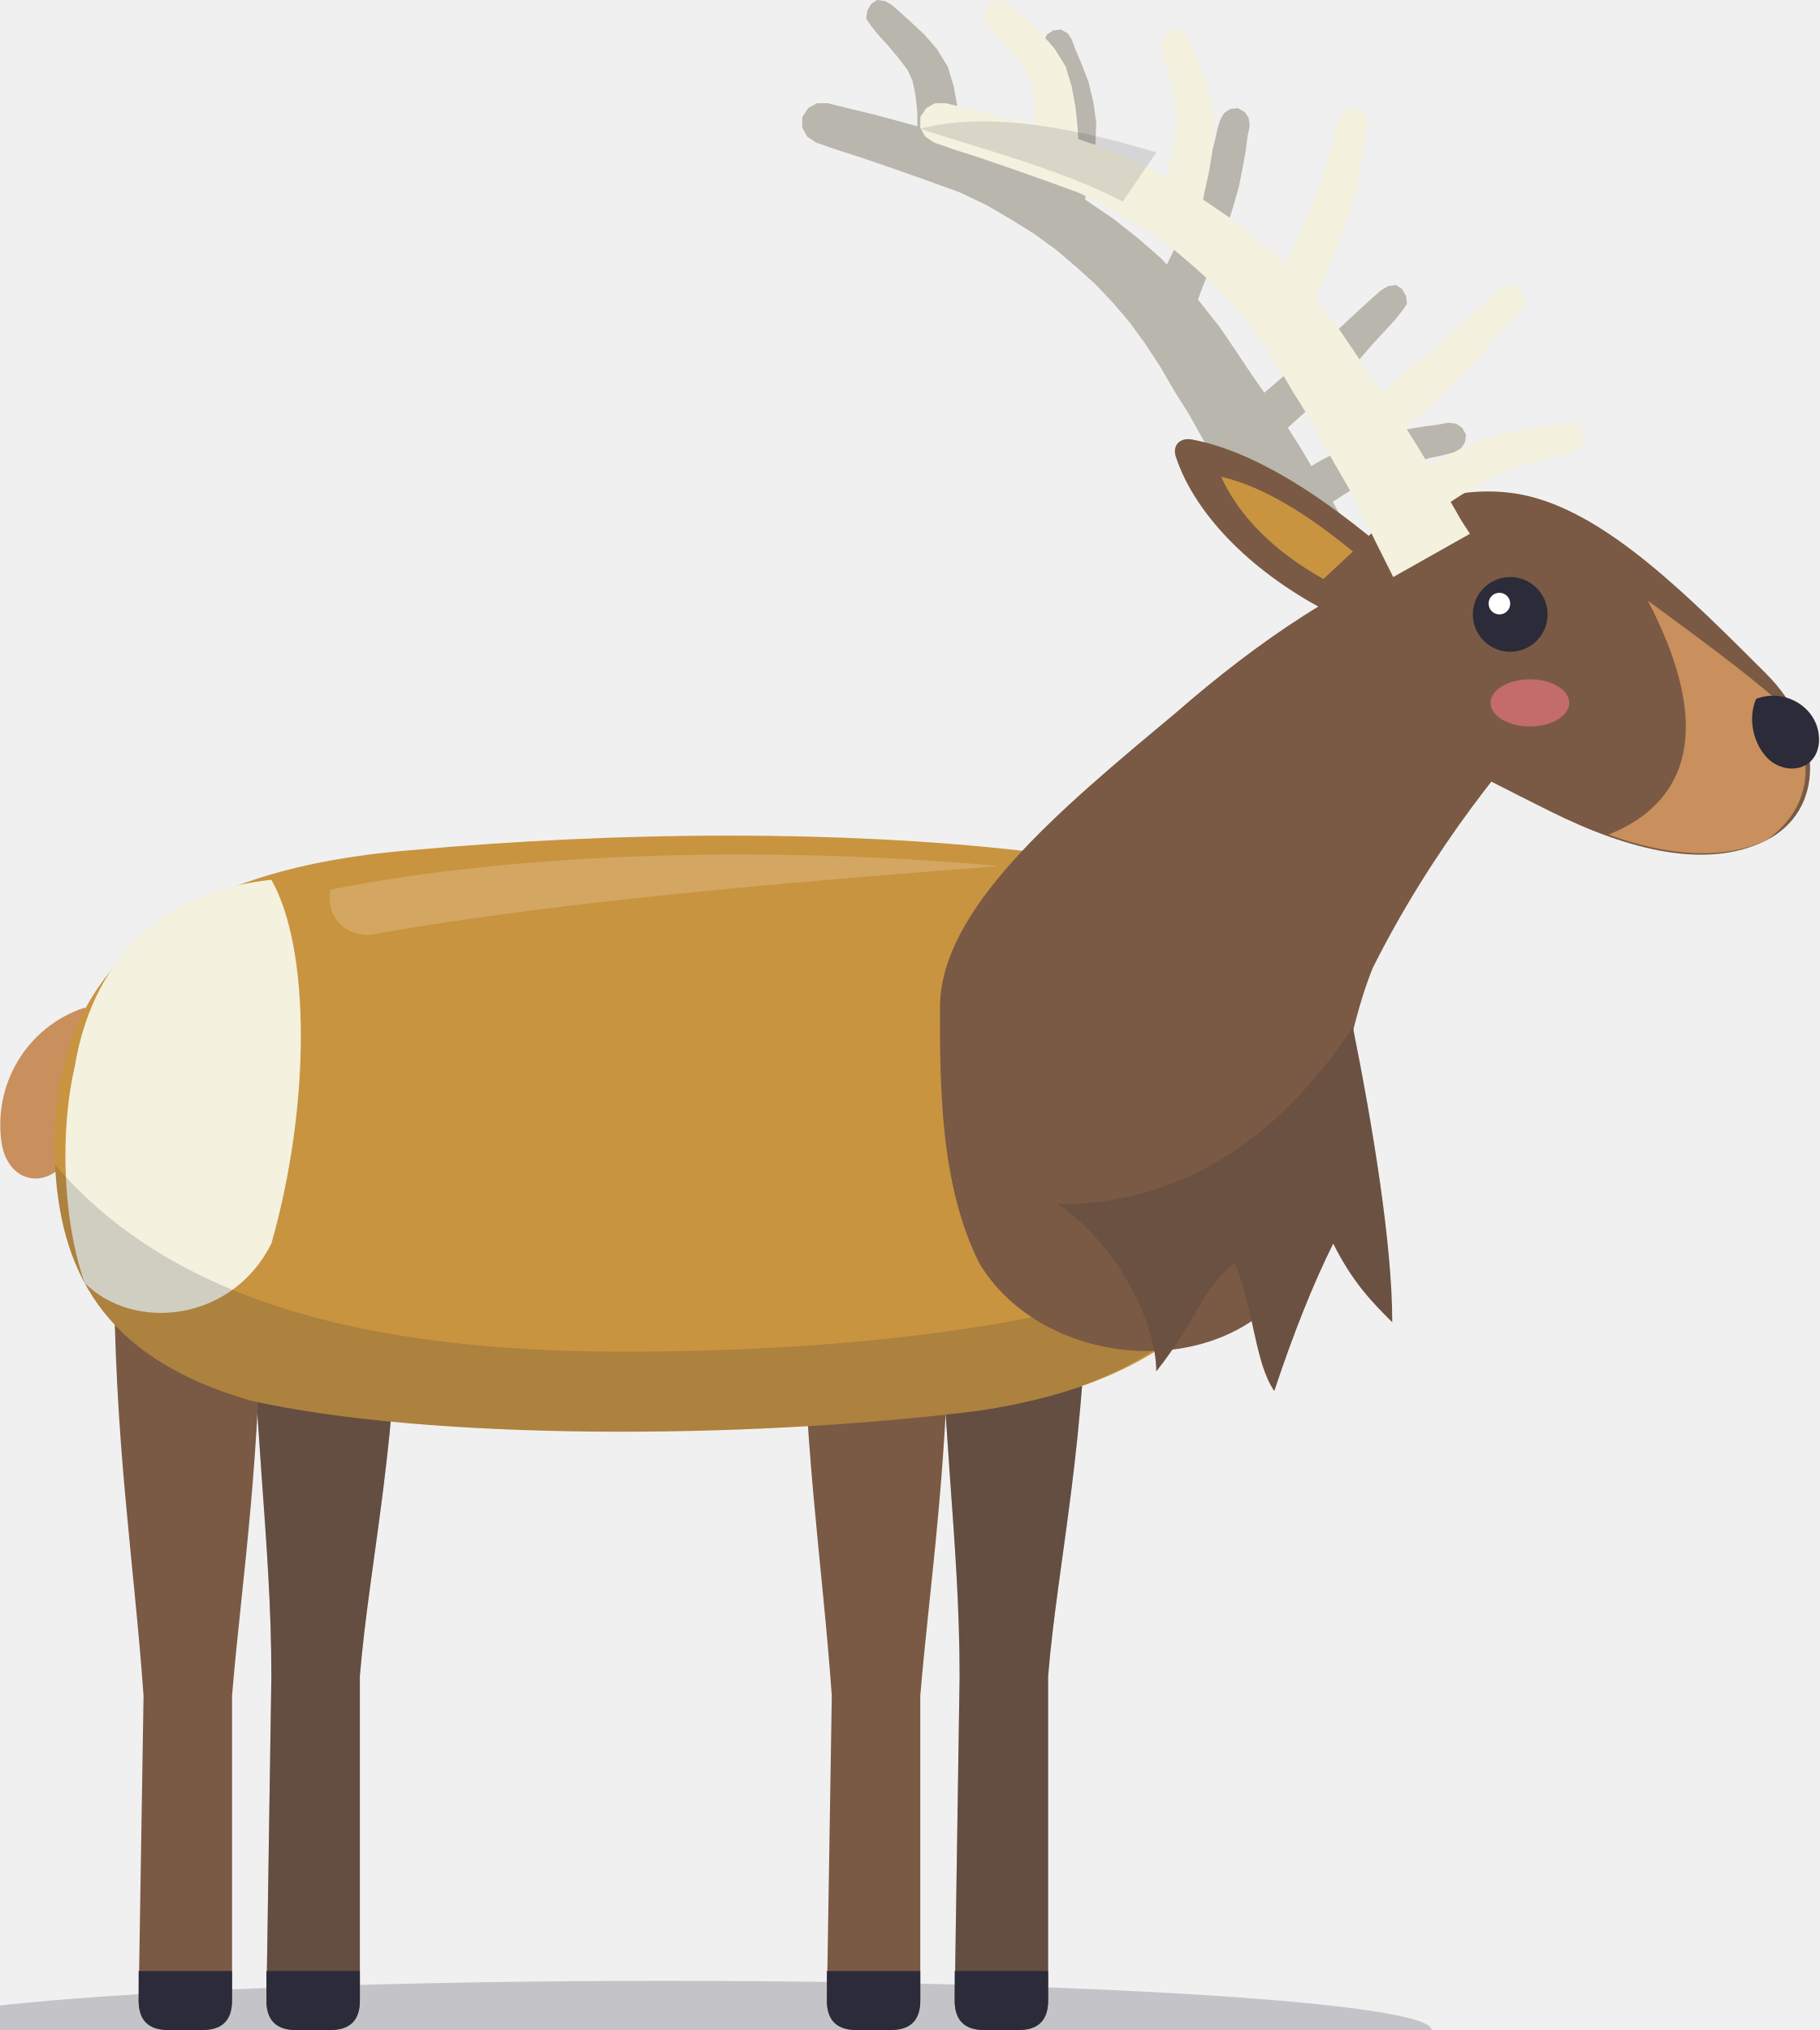
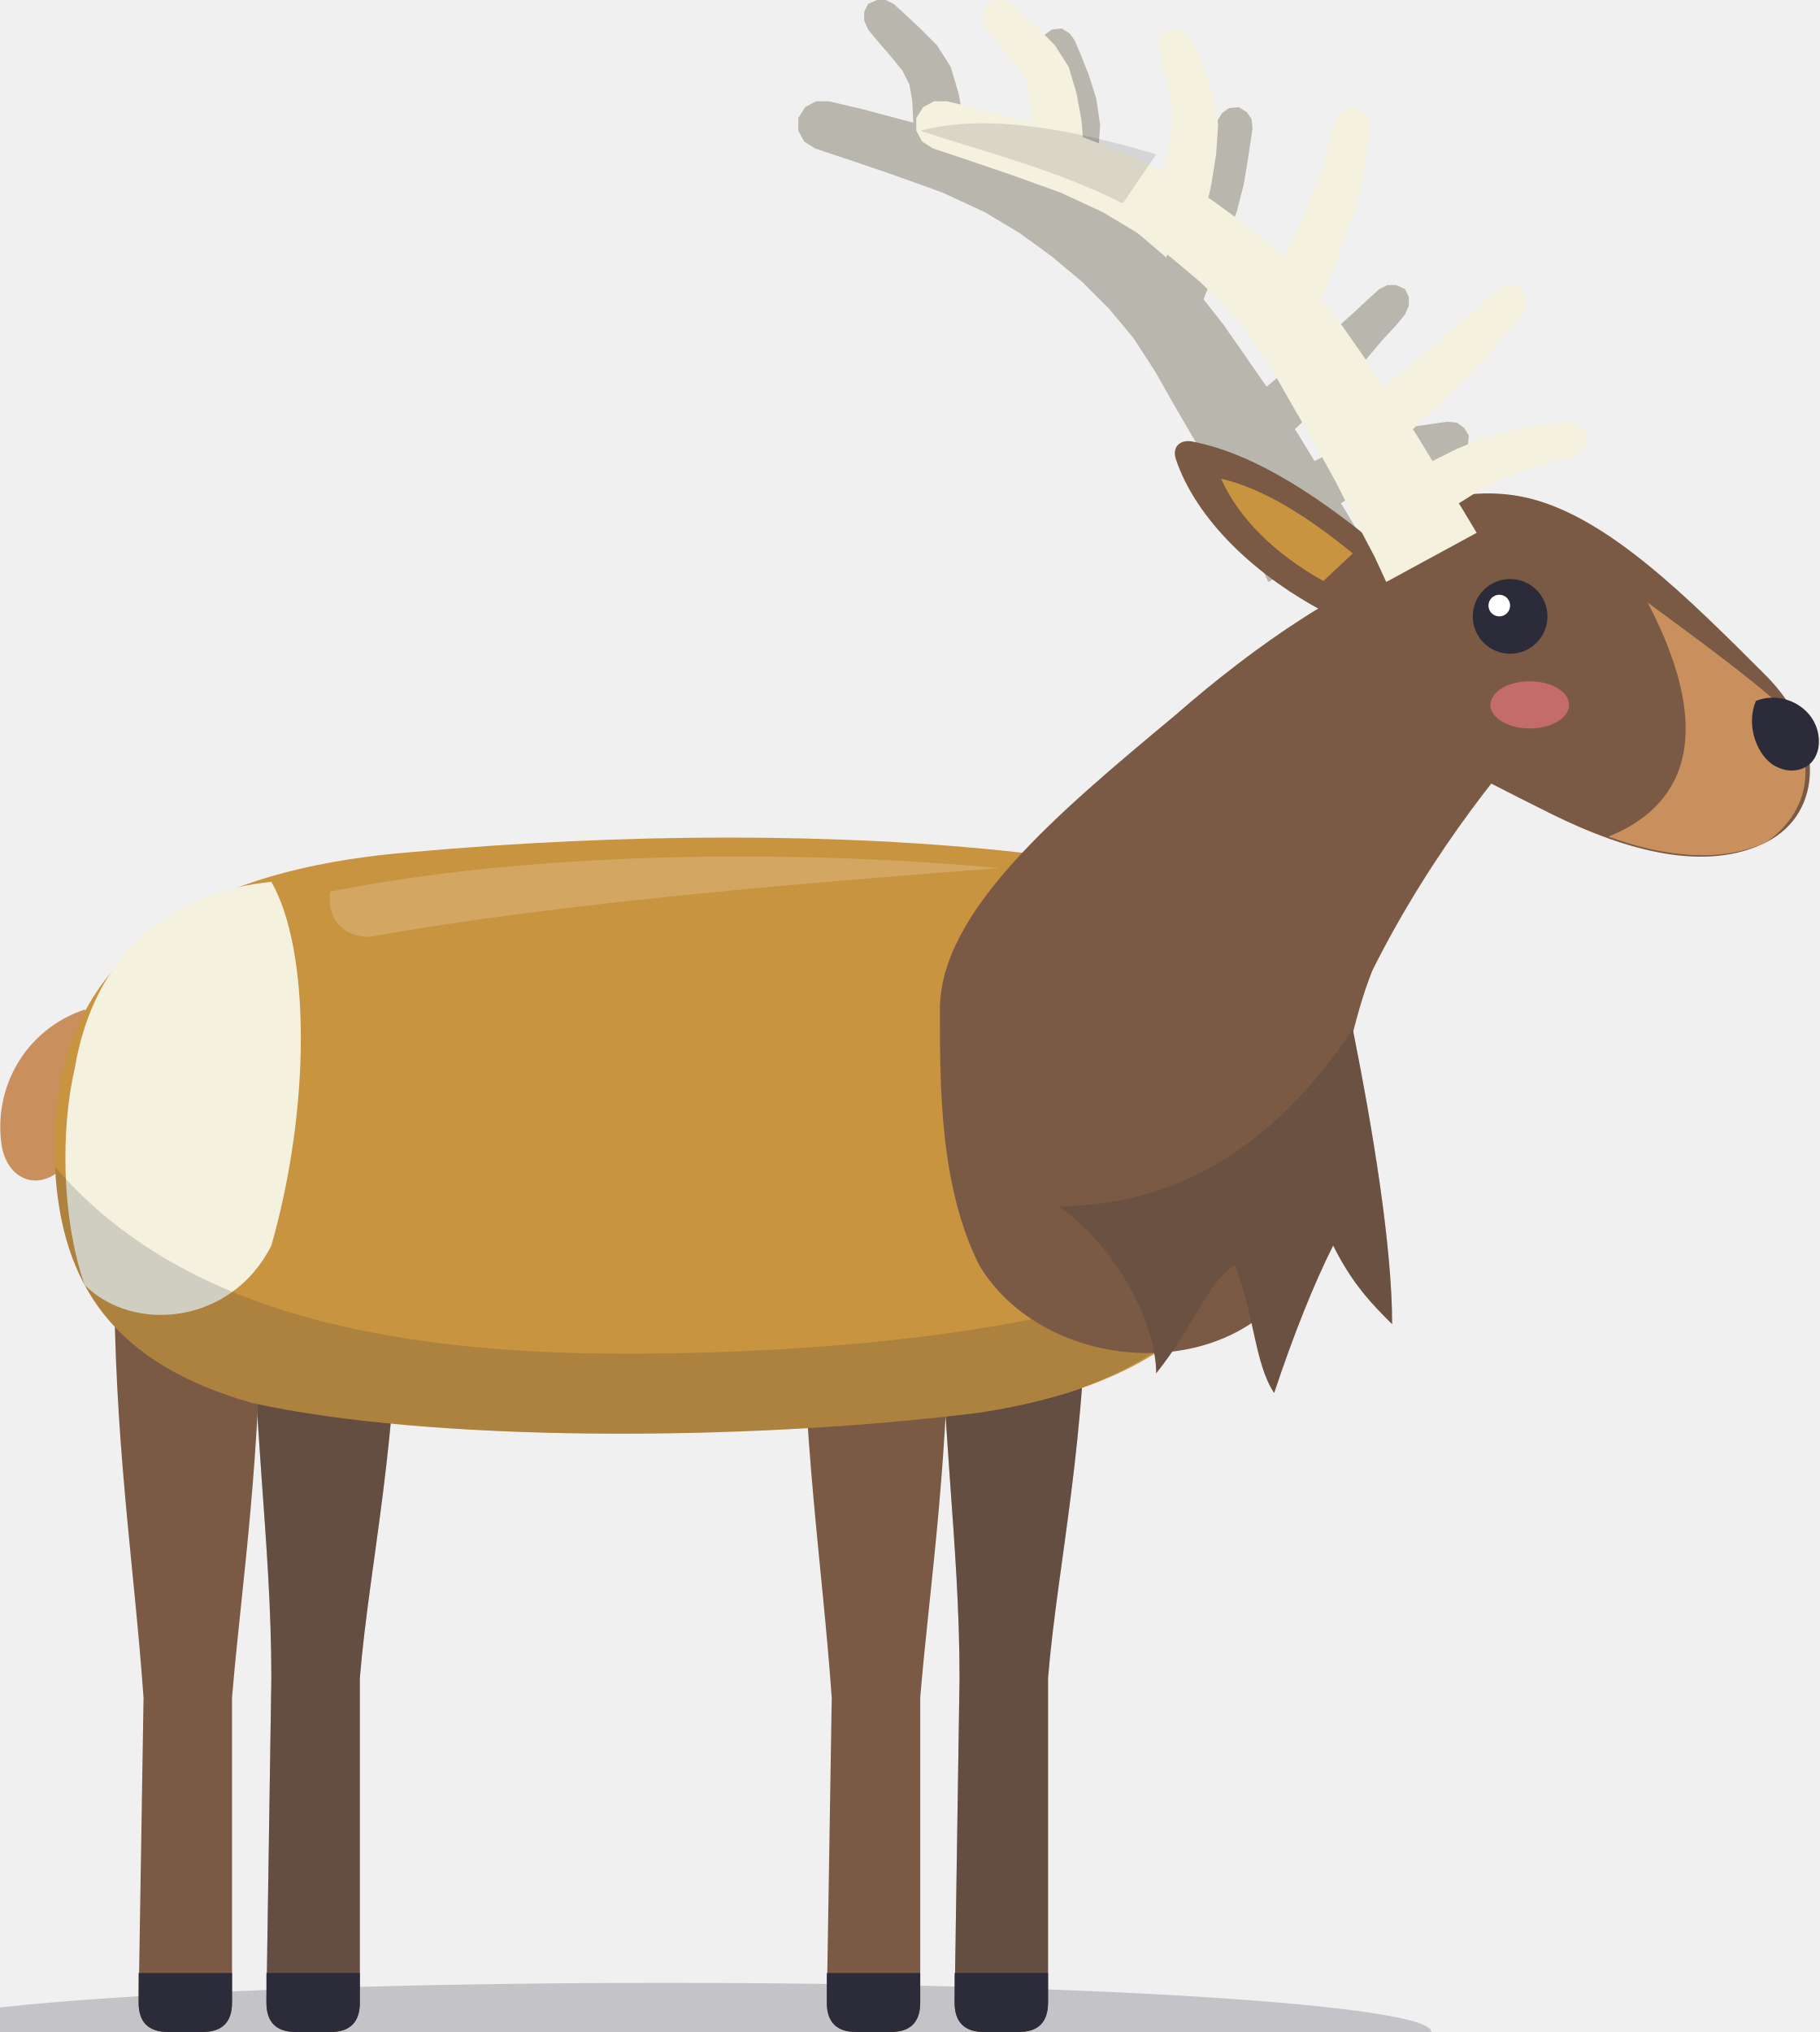
- <svg xmlns="http://www.w3.org/2000/svg" viewBox="32.4 -6.5 185.1 206.5">
+ <svg xmlns="http://www.w3.org/2000/svg" viewBox="32.4 -6.7 185.1 206.7">
  <ellipse cx="100" cy="200" rx="78" ry="5" fill="#2b2b3a" opacity="0.22" />
  <g class="part-tail" style="transform-box: fill-box; transform-origin: 65.4% 23%">
    <path d="M41 96 C 35 98, 31.6 104, 32.6 110 C 33.4 114, 37.4 114.6, 39.6 111 C 41.6 107.6, 43 103, 44 99 Z" fill="#c98f5c" />
  </g>
  <path d="M58 120 L73 120 C 73 140, 70 152, 69 164 L69 197 Q69 200 66 200 L62.5 200 Q59.5 200 59.5 197 L60 164 C 60 150, 58 138, 58 120 ZM128 120 L143 120 C 143 140, 140 152, 139 164 L139 197 Q139 200 136 200 L132.5 200 Q129.5 200 129.5 197 L130 164 C 130 150, 128 138, 128 120 Z" fill="#7a5a44" />
  <path d="M59.5 194 L69 194 L69 197 Q69 200 66 200 L62.5 200 Q59.5 200 59.5 197 ZM129.5 194 L139 194 L139 197 Q139 200 136 200 L132.5 200 Q129.5 200 129.5 197 Z" fill="#2b2b3a" />
  <path d="M58 120 L73 120 C 73 140, 70 152, 69 164 L69 197 Q69 200 66 200 L62.5 200 Q59.5 200 59.5 197 L60 164 C 60 150, 58 138, 58 120 ZM128 120 L143 120 C 143 140, 140 152, 139 164 L139 197 Q139 200 136 200 L132.5 200 Q129.5 200 129.5 197 L130 164 C 130 150, 128 138, 128 120 Z" fill="#2b2b3a" opacity="0.28" />
  <path d="M44 122 L59 122 C 59 142, 57 154, 56 166 L56 197 Q56 200 53 200 L49.5 200 Q46.5 200 46.5 197 L47 166 C 46 152, 44 140, 44 122 ZM114 122 L129 122 C 129 142, 127 154, 126 166 L126 197 Q126 200 123 200 L119.5 200 Q116.5 200 116.5 197 L117 166 C 116 152, 114 140, 114 122 Z" fill="#7a5a44" />
  <path d="M46.5 194 L56 194 L56 197 Q56 200 53 200 L49.5 200 Q46.5 200 46.5 197 ZM116.5 194 L126 194 L126 197 Q126 200 123 200 L119.5 200 Q116.5 200 116.5 197 Z" fill="#2b2b3a" />
  <path d="M38 112 C 37 92, 50 82, 74 80 C 96 78, 118 78, 136 80 C 152 82, 162 92, 162 108 C 162 124, 152 134, 132 137 C 108 140, 76 140, 58 136 C 44 132, 38.6 124, 38 112 Z" fill="#c99440" />
  <path d="M40 102 C 42 90, 50 84, 60 83 C 64 90, 64 106, 60 120 C 56 128, 46 129, 41 124 C 38.6 117, 38.6 108, 40 102 Z" fill="#f4f1de" />
  <path d="M38 112 C 38.6 124, 44 132, 58 136 C 76 140, 108 140, 132 137 C 146 135, 155 129, 159.4 120 C 146 128, 120 131, 96 131 C 70 131, 50 126, 38 112 Z" fill="#2b2b3a" opacity="0.18" />
  <path d="M66 84 C 86 80, 112 79.6, 134 81.6 C 116 83, 90 85, 70 88.6 C 67 88.6, 65.6 86.4, 66 84 Z" fill="#ffffff" opacity="0.18" />
-   <g class="part-head" style="transform-box: fill-box; transform-origin: 34.8% 82.3%">
+   <g class="part-head" style="transform-box: fill-box; transform-origin: 35.1% 82.4%">
    <path d="M128 96 C 128 86, 140 76, 152 66 C 160 59, 170 52, 178 50 L 192 64 C 186 70, 178 80, 172 92 C 168 102, 168 116, 162 126 C 154 134, 138 132, 132 122 C 128 114, 128 104, 128 96 Z" fill="#7a5a44" />
    <path d="M140 116 C 146 120, 150 128, 150 133 C 154 128, 155 124, 158 122 C 160 127, 160 132, 162 135 C 164 129, 166 124, 168 120 C 170 124, 172 126, 174 128 C 174 120, 172 108, 170 98 L 156 106 Z" fill="#7a5a44" />
    <path d="M170 98 C 172 108, 174 120, 174 128 C 172 126, 170 124, 168 120 C 166 124, 164 129, 162 135 C 160 132, 160 127, 158 122 C 155 124, 154 128, 150 133 C 150 128, 146 120, 140 116 C 152 116, 162 110, 170 98 Z" fill="#2b2b3a" opacity="0.2" />
-     <path d="M162.1 52.2L161.3 50.6L160.2 48.4L159 45.9L157.6 43.2L156.1 40.6L154.7 38.1L153.3 35.6L151.8 33.2L150.4 30.8L148.9 28.5L147.3 26.3L145.6 24.3L143.8 22.4L141.8 20.6L139.8 18.9L137.6 17.3L135.2 15.8L132.8 14.4L130.1 13.1L126.8 11.9L123.4 10.7L120.2 9.6L117.4 8.7L115.4 8L114.5 7.4L114 6.5L114 5.4L114.6 4.5L115.5 4L116.6 4L118.6 4.5L121.5 5.2L124.8 6.1L128.4 7.1L132 8.3L135.2 9.6L138 11L140.7 12.4L143.2 14.1L145.7 15.8L148.1 17.7L150.4 19.7L152.5 21.9L154.5 24.3L156.4 26.7L158.1 29.2L159.7 31.6L161.3 33.9L163 36.4L164.7 39.1L166.3 41.8L167.8 44.3L169 46.4L169.9 47.8ZM161.8 43L163.1 42.4L164.9 41.4L167 40.2L169.2 39.1L171.3 38.2L173.3 37.6L175.3 37.2L177.1 36.9L178.6 36.7L179.7 36.5L180.5 36.6L181.1 37L181.5 37.7L181.4 38.5L181 39.1L180.3 39.5L179.2 39.8L177.8 40.1L176.1 40.6L174.3 41.1L172.7 41.8L171 42.7L169.1 43.8L167.1 45.1L165.4 46.2L164.2 47ZM157.5 36.3L158.8 35.2L160.7 33.7L162.8 31.9L164.9 30.1L166.7 28.6L168.2 27.3L169.7 25.9L171 24.7L172.1 23.7L172.9 23L173.6 22.6L174.4 22.5L175 22.9L175.4 23.6L175.5 24.4L175.1 25L174.4 25.9L173.4 27L172.1 28.4L170.8 29.9L169.3 31.4L167.6 33.1L165.6 35L163.5 36.9L161.7 38.5L160.5 39.7ZM148.9 25.1L149.7 23.4L150.8 21L152.1 18.3L153.3 15.6L154.2 13.4L154.9 11.5L155.4 9.7L155.9 8.1L156.2 6.7L156.5 5.7L156.9 5L157.5 4.6L158.3 4.5L159 4.9L159.4 5.5L159.5 6.3L159.3 7.3L159.1 8.8L158.8 10.5L158.4 12.5L157.8 14.6L157 17.1L155.9 19.9L154.7 22.7L153.8 25.2L153.1 26.9ZM137.8 15.5L138.2 14.1L138.8 12.1L139.4 9.9L139.9 7.8L140.1 6L140 4.4L139.7 2.7L139.3 1L138.8 -0.4L138.6 -1.5L138.5 -2.3L138.9 -3L139.5 -3.4L140.3 -3.5L141 -3.1L141.4 -2.5L141.8 -1.4L142.4 0L143.1 1.8L143.6 3.9L143.9 6L143.8 8.3L143.4 10.8L142.9 13.1L142.5 15.1L142.2 16.5ZM125.7 9.7L125.7 8.5L125.7 6.8L125.7 4.9L125.5 3.1L125.2 1.7L124.7 0.6L123.7 -0.7L122.6 -2L121.6 -3.1L120.9 -4L120.5 -4.6L120.6 -5.4L121 -6.1L121.6 -6.5L122.4 -6.4L123.1 -6L123.9 -5.3L125 -4.3L126.4 -3L127.7 -1.5L128.8 0.3L129.4 2.3L129.8 4.5L130 6.5L130.1 8.3L130.3 9.5Z" fill="#f4f1de" />
-     <path d="M162.1 52.2L161.3 50.6L160.2 48.4L159 45.9L157.6 43.2L156.1 40.6L154.7 38.1L153.3 35.6L151.8 33.2L150.4 30.8L148.9 28.5L147.3 26.3L145.6 24.3L143.8 22.4L141.8 20.6L139.8 18.9L137.6 17.3L135.2 15.8L132.8 14.4L130.1 13.1L126.8 11.9L123.4 10.7L120.2 9.6L117.4 8.7L115.4 8L114.5 7.4L114 6.5L114 5.4L114.6 4.5L115.5 4L116.6 4L118.6 4.5L121.5 5.2L124.8 6.1L128.4 7.1L132 8.3L135.2 9.6L138 11L140.7 12.4L143.2 14.1L145.7 15.8L148.1 17.7L150.4 19.7L152.5 21.9L154.5 24.3L156.4 26.7L158.1 29.2L159.7 31.6L161.3 33.9L163 36.4L164.7 39.1L166.3 41.8L167.8 44.3L169 46.4L169.9 47.8ZM161.8 43L163.1 42.4L164.9 41.4L167 40.2L169.2 39.1L171.3 38.2L173.3 37.6L175.3 37.2L177.1 36.9L178.6 36.7L179.7 36.5L180.5 36.6L181.1 37L181.5 37.7L181.4 38.5L181 39.1L180.3 39.5L179.2 39.8L177.8 40.1L176.1 40.6L174.3 41.1L172.7 41.8L171 42.7L169.1 43.8L167.1 45.1L165.4 46.2L164.2 47ZM157.5 36.3L158.8 35.2L160.7 33.7L162.8 31.9L164.9 30.1L166.7 28.6L168.2 27.3L169.7 25.9L171 24.7L172.1 23.7L172.9 23L173.6 22.6L174.4 22.5L175 22.9L175.4 23.6L175.5 24.4L175.1 25L174.4 25.9L173.4 27L172.1 28.4L170.8 29.9L169.3 31.4L167.6 33.1L165.6 35L163.5 36.9L161.7 38.5L160.5 39.7ZM148.9 25.1L149.7 23.4L150.8 21L152.1 18.3L153.3 15.6L154.2 13.4L154.9 11.5L155.4 9.7L155.9 8.1L156.2 6.7L156.5 5.7L156.9 5L157.5 4.6L158.3 4.5L159 4.9L159.4 5.5L159.5 6.3L159.3 7.3L159.1 8.8L158.8 10.5L158.4 12.5L157.8 14.6L157 17.1L155.9 19.9L154.7 22.7L153.8 25.2L153.1 26.9ZM137.8 15.5L138.2 14.1L138.8 12.1L139.4 9.9L139.9 7.8L140.1 6L140 4.4L139.7 2.7L139.3 1L138.8 -0.4L138.6 -1.5L138.5 -2.3L138.9 -3L139.5 -3.4L140.3 -3.5L141 -3.1L141.4 -2.5L141.8 -1.4L142.4 0L143.1 1.8L143.6 3.9L143.9 6L143.8 8.3L143.4 10.8L142.9 13.1L142.5 15.1L142.2 16.5ZM125.7 9.7L125.7 8.5L125.7 6.8L125.7 4.9L125.5 3.1L125.2 1.7L124.7 0.6L123.7 -0.7L122.6 -2L121.6 -3.1L120.9 -4L120.5 -4.6L120.6 -5.4L121 -6.1L121.6 -6.5L122.4 -6.4L123.1 -6L123.9 -5.3L125 -4.3L126.4 -3L127.7 -1.5L128.8 0.3L129.4 2.3L129.8 4.5L130 6.5L130.1 8.3L130.3 9.5Z" fill="#2b2b3a" opacity="0.3" />
+     <path d="M161.4 52.5L160.2 49.9L158.3 46.3L156.2 42.2L154.1 38.4L152 34.8L149.9 31.1L147.7 27.7L145.2 24.7L142.5 22L139.4 19.4L136.1 17L132.6 14.9L128.3 12.9L123.3 11.1L118.6 9.5L115.3 8.4L114.2 7.7L113.6 6.6L113.6 5.3L114.3 4.2L115.4 3.6L116.7 3.6L120.1 4.4L125 5.7L130.4 7.2L135.4 9.1L139.6 11.2L143.6 13.6L147.3 16.3L150.8 19.3L154 22.7L156.9 26.4L159.4 30L161.9 33.6L164.4 37.4L166.9 41.5L169.1 45L170.6 47.5ZM161.6 42.6L163.3 41.7L165.7 40.4L168.5 39L171.1 37.9L173.7 37.2L176.1 36.7L178.2 36.4L179.6 36.2L180.6 36.3L181.3 36.8L181.8 37.6L181.7 38.6L181.2 39.3L180.4 39.8L179 40.2L177 40.7L174.9 41.3L172.9 42.1L170.7 43.3L168.3 44.8L166 46.3L164.4 47.4ZM157.2 35.9L158.9 34.5L161.4 32.5L164.1 30.2L166.4 28.3L168.3 26.7L170.1 25.1L171.6 23.7L172.7 22.7L173.5 22.3L174.4 22.3L175.3 22.7L175.7 23.5L175.7 24.4L175.3 25.3L174.4 26.4L173 27.9L171.4 29.8L169.6 31.7L167.4 33.9L164.8 36.3L162.5 38.5L160.8 40.1ZM148.4 24.9L149.5 22.7L151 19.5L152.6 16.1L153.8 13.2L154.7 11L155.3 8.8L155.8 6.9L156.2 5.6L156.7 4.8L157.4 4.3L158.4 4.2L159.2 4.7L159.7 5.4L159.8 6.4L159.6 7.7L159.3 9.7L158.9 12.1L158.2 14.8L157.1 17.9L155.7 21.5L154.4 24.8L153.6 27.1ZM137.3 15.3L137.9 13.5L138.6 10.9L139.3 8.2L139.7 6L139.6 4.1L139.2 2L138.6 0L138.3 -1.4L138.2 -2.4L138.7 -3.2L139.4 -3.7L140.4 -3.8L141.2 -3.3L141.7 -2.6L142.3 -1.2L143.1 0.8L143.9 3.3L144.3 6L144.1 9L143.6 12.1L143 14.8L142.7 16.7ZM125.2 9.7L125.2 8.1L125.3 5.9L125.2 3.6L124.9 1.9L124.2 0.5L122.9 -1.1L121.6 -2.6L120.7 -3.7L120.3 -4.6L120.3 -5.5L120.7 -6.3L121.6 -6.7L122.5 -6.7L123.3 -6.3L124.4 -5.3L125.9 -3.9L127.7 -2.1L129.1 0.1L129.9 2.8L130.4 5.5L130.6 7.9L130.8 9.5Z" fill="#f4f1de" />
+     <path d="M161.4 52.5L160.2 49.9L158.3 46.3L156.2 42.2L154.1 38.4L152 34.8L149.9 31.1L147.7 27.7L145.2 24.7L142.5 22L139.4 19.4L136.1 17L132.6 14.9L128.3 12.9L123.3 11.1L118.6 9.5L115.3 8.4L114.2 7.7L113.6 6.6L113.6 5.3L114.3 4.2L115.4 3.6L116.7 3.6L120.1 4.4L125 5.7L130.4 7.2L135.4 9.1L139.6 11.2L143.6 13.6L147.3 16.3L150.8 19.3L154 22.7L156.9 26.4L159.4 30L161.9 33.6L164.4 37.4L166.9 41.5L169.1 45L170.6 47.5ZM161.6 42.6L163.3 41.7L165.7 40.4L168.5 39L171.1 37.9L173.7 37.2L176.1 36.7L178.2 36.4L179.6 36.2L180.6 36.3L181.3 36.8L181.8 37.6L181.7 38.6L181.2 39.3L180.4 39.8L179 40.2L177 40.7L174.9 41.3L172.9 42.1L170.7 43.3L168.3 44.8L166 46.3L164.4 47.4ZM157.2 35.9L158.9 34.5L161.4 32.5L164.1 30.2L166.4 28.3L168.3 26.7L170.1 25.1L171.6 23.7L172.7 22.7L173.5 22.3L174.4 22.3L175.3 22.7L175.7 23.5L175.7 24.4L175.3 25.3L174.4 26.4L173 27.9L171.4 29.8L169.6 31.7L167.4 33.9L164.8 36.3L162.5 38.5L160.8 40.1ZM148.4 24.9L149.5 22.7L151 19.5L152.6 16.1L153.8 13.2L154.7 11L155.3 8.8L155.8 6.9L156.2 5.6L156.7 4.8L157.4 4.3L158.4 4.2L159.2 4.7L159.7 5.4L159.8 6.4L159.6 7.7L159.3 9.7L158.9 12.1L158.2 14.8L157.1 17.9L155.7 21.5L154.4 24.8L153.6 27.1ZM137.3 15.3L137.9 13.5L138.6 10.9L139.3 8.2L139.7 6L139.6 4.1L139.2 2L138.6 0L138.3 -1.4L138.2 -2.4L138.7 -3.2L139.4 -3.7L140.4 -3.8L141.2 -3.3L141.7 -2.6L142.3 -1.2L143.1 0.8L143.9 3.3L144.3 6L144.1 9L143.6 12.1L143 14.8L142.7 16.7ZM125.2 9.7L125.2 8.1L125.3 5.9L125.2 3.6L124.9 1.9L124.2 0.5L122.9 -1.1L121.6 -2.6L120.7 -3.7L120.3 -4.6L120.3 -5.5L120.7 -6.3L121.6 -6.7L122.5 -6.7L123.3 -6.3L124.4 -5.3L125.9 -3.9L127.7 -2.1L129.1 0.1L129.9 2.8L130.4 5.5L130.6 7.9L130.8 9.5Z" fill="#2b2b3a" opacity="0.3" />
    <g class="part-ears" style="transform-box: fill-box; transform-origin: 86.4% 88.8%">
      <path d="M168 56 C 160 52, 154 46, 152 40 C 151.6 38.8, 152.4 38, 153.6 38.2 C 160 39.4, 167 44, 174 50 Z" fill="#7a5a44" />
      <path d="M167 52.4 C 162 49.6, 158.4 46, 156.6 42 C 161 43, 165.6 46, 170 49.6 Z" fill="#c99440" />
    </g>
    <path d="M168 54 C 170 46, 180 42, 188 44 C 196 46, 204 54, 212 62 C 218 68, 218 76, 212 79 C 206 82, 198 80, 190 76 C 182 72, 174 68, 170 64 C 167.6 61, 167 57, 168 54 Z" fill="#7a5a44" />
    <path d="M200 54.6 C 206 59, 210 62, 213 64.6 C 217.4 69.6, 217 75.6, 212 79 C 207.6 81, 202 80.6, 196 78.4 C 202 76, 208 70, 200 54.6 Z" fill="#c98f5c" />
    <path d="M211 64.6 C 214 63.4, 217.6 65.6, 217.4 69 C 217.2 71.6, 214.6 72.4, 212.6 71 C 211 69.8, 210 67, 211 64.6 Z" fill="#2b2b3a" />
-     <path d="M174.1 52.2L173.3 50.6L172.2 48.4L171 45.9L169.6 43.2L168.1 40.6L166.7 38.1L165.3 35.6L163.8 33.2L162.4 30.8L160.9 28.5L159.3 26.3L157.6 24.3L155.8 22.4L153.8 20.6L151.8 18.9L149.6 17.3L147.2 15.8L144.8 14.4L142.1 13.1L138.8 11.9L135.4 10.7L132.2 9.6L129.4 8.7L127.4 8L126.5 7.4L126 6.5L126 5.4L126.6 4.5L127.5 4L128.6 4L130.6 4.5L133.5 5.2L136.8 6.1L140.4 7.1L144 8.3L147.2 9.6L150 11L152.7 12.4L155.2 14.1L157.7 15.8L160.1 17.7L162.4 19.7L164.5 21.9L166.5 24.3L168.4 26.7L170.1 29.2L171.7 31.6L173.3 33.9L175 36.4L176.7 39.1L178.3 41.8L179.8 44.3L181 46.4L181.9 47.8ZM173.8 43L175.1 42.4L176.9 41.4L179 40.2L181.2 39.1L183.3 38.2L185.3 37.6L187.3 37.2L189.1 36.9L190.6 36.7L191.7 36.5L192.5 36.6L193.1 37L193.5 37.7L193.4 38.5L193 39.1L192.3 39.5L191.2 39.8L189.8 40.1L188.1 40.6L186.3 41.1L184.7 41.8L183 42.7L181.1 43.8L179.1 45.1L177.4 46.2L176.2 47ZM169.5 36.3L170.8 35.2L172.7 33.7L174.8 31.9L176.9 30.1L178.7 28.6L180.2 27.3L181.7 25.9L183 24.7L184.1 23.7L184.9 23L185.6 22.6L186.4 22.5L187 22.9L187.4 23.6L187.5 24.4L187.1 25L186.4 25.9L185.4 27L184.1 28.4L182.8 29.9L181.3 31.4L179.6 33.1L177.6 35L175.5 36.9L173.7 38.5L172.5 39.7ZM160.9 25.1L161.7 23.4L162.8 21L164.1 18.3L165.3 15.6L166.2 13.4L166.9 11.5L167.4 9.7L167.9 8.1L168.2 6.7L168.5 5.7L168.9 5L169.5 4.6L170.3 4.5L171 4.9L171.4 5.5L171.5 6.3L171.3 7.3L171.1 8.8L170.8 10.5L170.4 12.5L169.8 14.6L169 17.1L167.9 19.9L166.7 22.7L165.8 25.2L165.1 26.9ZM149.8 15.5L150.2 14.1L150.8 12.1L151.4 9.9L151.9 7.8L152.1 6L152 4.4L151.7 2.7L151.3 1L150.8 -0.4L150.6 -1.5L150.5 -2.3L150.9 -3L151.5 -3.4L152.3 -3.5L153 -3.1L153.4 -2.5L153.8 -1.4L154.4 0L155.1 1.8L155.6 3.9L155.9 6L155.8 8.3L155.4 10.8L154.9 13.1L154.5 15.1L154.2 16.5ZM137.7 9.7L137.7 8.5L137.7 6.8L137.7 4.9L137.5 3.1L137.2 1.7L136.7 0.6L135.7 -0.7L134.6 -2L133.6 -3.1L132.9 -4L132.5 -4.6L132.6 -5.4L133 -6.1L133.6 -6.5L134.4 -6.4L135.1 -6L135.9 -5.3L137 -4.3L138.4 -3L139.7 -1.5L140.8 0.3L141.4 2.3L141.8 4.5L142 6.5L142.1 8.3L142.3 9.5Z" fill="#f4f1de" />
+     <path d="M173.4 52.5L172.2 49.9L170.3 46.3L168.2 42.2L166.1 38.4L164 34.8L161.9 31.1L159.7 27.7L157.2 24.7L154.5 22L151.4 19.4L148.1 17L144.6 14.9L140.3 12.9L135.3 11.1L130.6 9.5L127.3 8.4L126.2 7.7L125.6 6.6L125.6 5.3L126.3 4.2L127.4 3.6L128.7 3.6L132.1 4.4L137 5.7L142.4 7.2L147.4 9.1L151.6 11.2L155.6 13.6L159.3 16.3L162.8 19.3L166 22.7L168.9 26.4L171.4 30L173.9 33.6L176.4 37.4L178.9 41.5L181.1 45L182.6 47.5ZM173.6 42.6L175.3 41.7L177.7 40.4L180.5 39L183.1 37.9L185.7 37.2L188.1 36.7L190.2 36.4L191.6 36.2L192.6 36.3L193.3 36.8L193.8 37.6L193.7 38.6L193.2 39.3L192.4 39.8L191 40.2L189 40.7L186.9 41.3L184.9 42.1L182.7 43.3L180.3 44.8L178 46.3L176.4 47.4ZM169.2 35.9L170.9 34.5L173.4 32.5L176.1 30.2L178.4 28.3L180.3 26.7L182.1 25.1L183.6 23.7L184.7 22.7L185.5 22.3L186.4 22.3L187.3 22.7L187.7 23.5L187.7 24.4L187.3 25.3L186.4 26.4L185 27.9L183.4 29.8L181.6 31.7L179.4 33.9L176.8 36.3L174.5 38.5L172.8 40.1ZM160.4 24.9L161.5 22.7L163 19.5L164.6 16.1L165.8 13.2L166.7 11L167.3 8.8L167.8 6.9L168.2 5.6L168.7 4.8L169.4 4.3L170.4 4.2L171.2 4.7L171.7 5.4L171.8 6.4L171.6 7.7L171.3 9.7L170.9 12.1L170.2 14.8L169.1 17.9L167.7 21.5L166.4 24.8L165.6 27.1ZM149.3 15.3L149.9 13.5L150.6 10.9L151.3 8.2L151.7 6L151.6 4.1L151.2 2L150.6 0L150.3 -1.4L150.2 -2.4L150.7 -3.2L151.4 -3.7L152.4 -3.8L153.2 -3.3L153.7 -2.6L154.3 -1.2L155.1 0.8L155.9 3.3L156.3 6L156.1 9L155.6 12.1L155 14.8L154.7 16.7ZM137.2 9.7L137.2 8.1L137.3 5.9L137.2 3.6L136.9 1.9L136.2 0.5L134.9 -1.1L133.6 -2.6L132.7 -3.7L132.3 -4.6L132.3 -5.5L132.7 -6.3L133.6 -6.7L134.5 -6.7L135.3 -6.3L136.4 -5.3L137.9 -3.9L139.7 -2.1L141.1 0.1L141.9 2.8L142.4 5.5L142.6 7.9L142.8 9.5Z" fill="#f4f1de" />
    <path d="M150 9 C 140 6, 132 5, 126 6.6 C 132 8.6, 140 10.6, 146.6 14 Z" fill="#2b2b3a" opacity="0.14" />
    <circle cx="186" cy="56" r="3.8" fill="#2b2b3a" />
    <circle cx="184.9" cy="54.9" r="1.1" fill="#ffffff" />
    <ellipse cx="188" cy="65" rx="4" ry="2.4" fill="#ff7a8a" opacity="0.55" />
  </g>
</svg>
